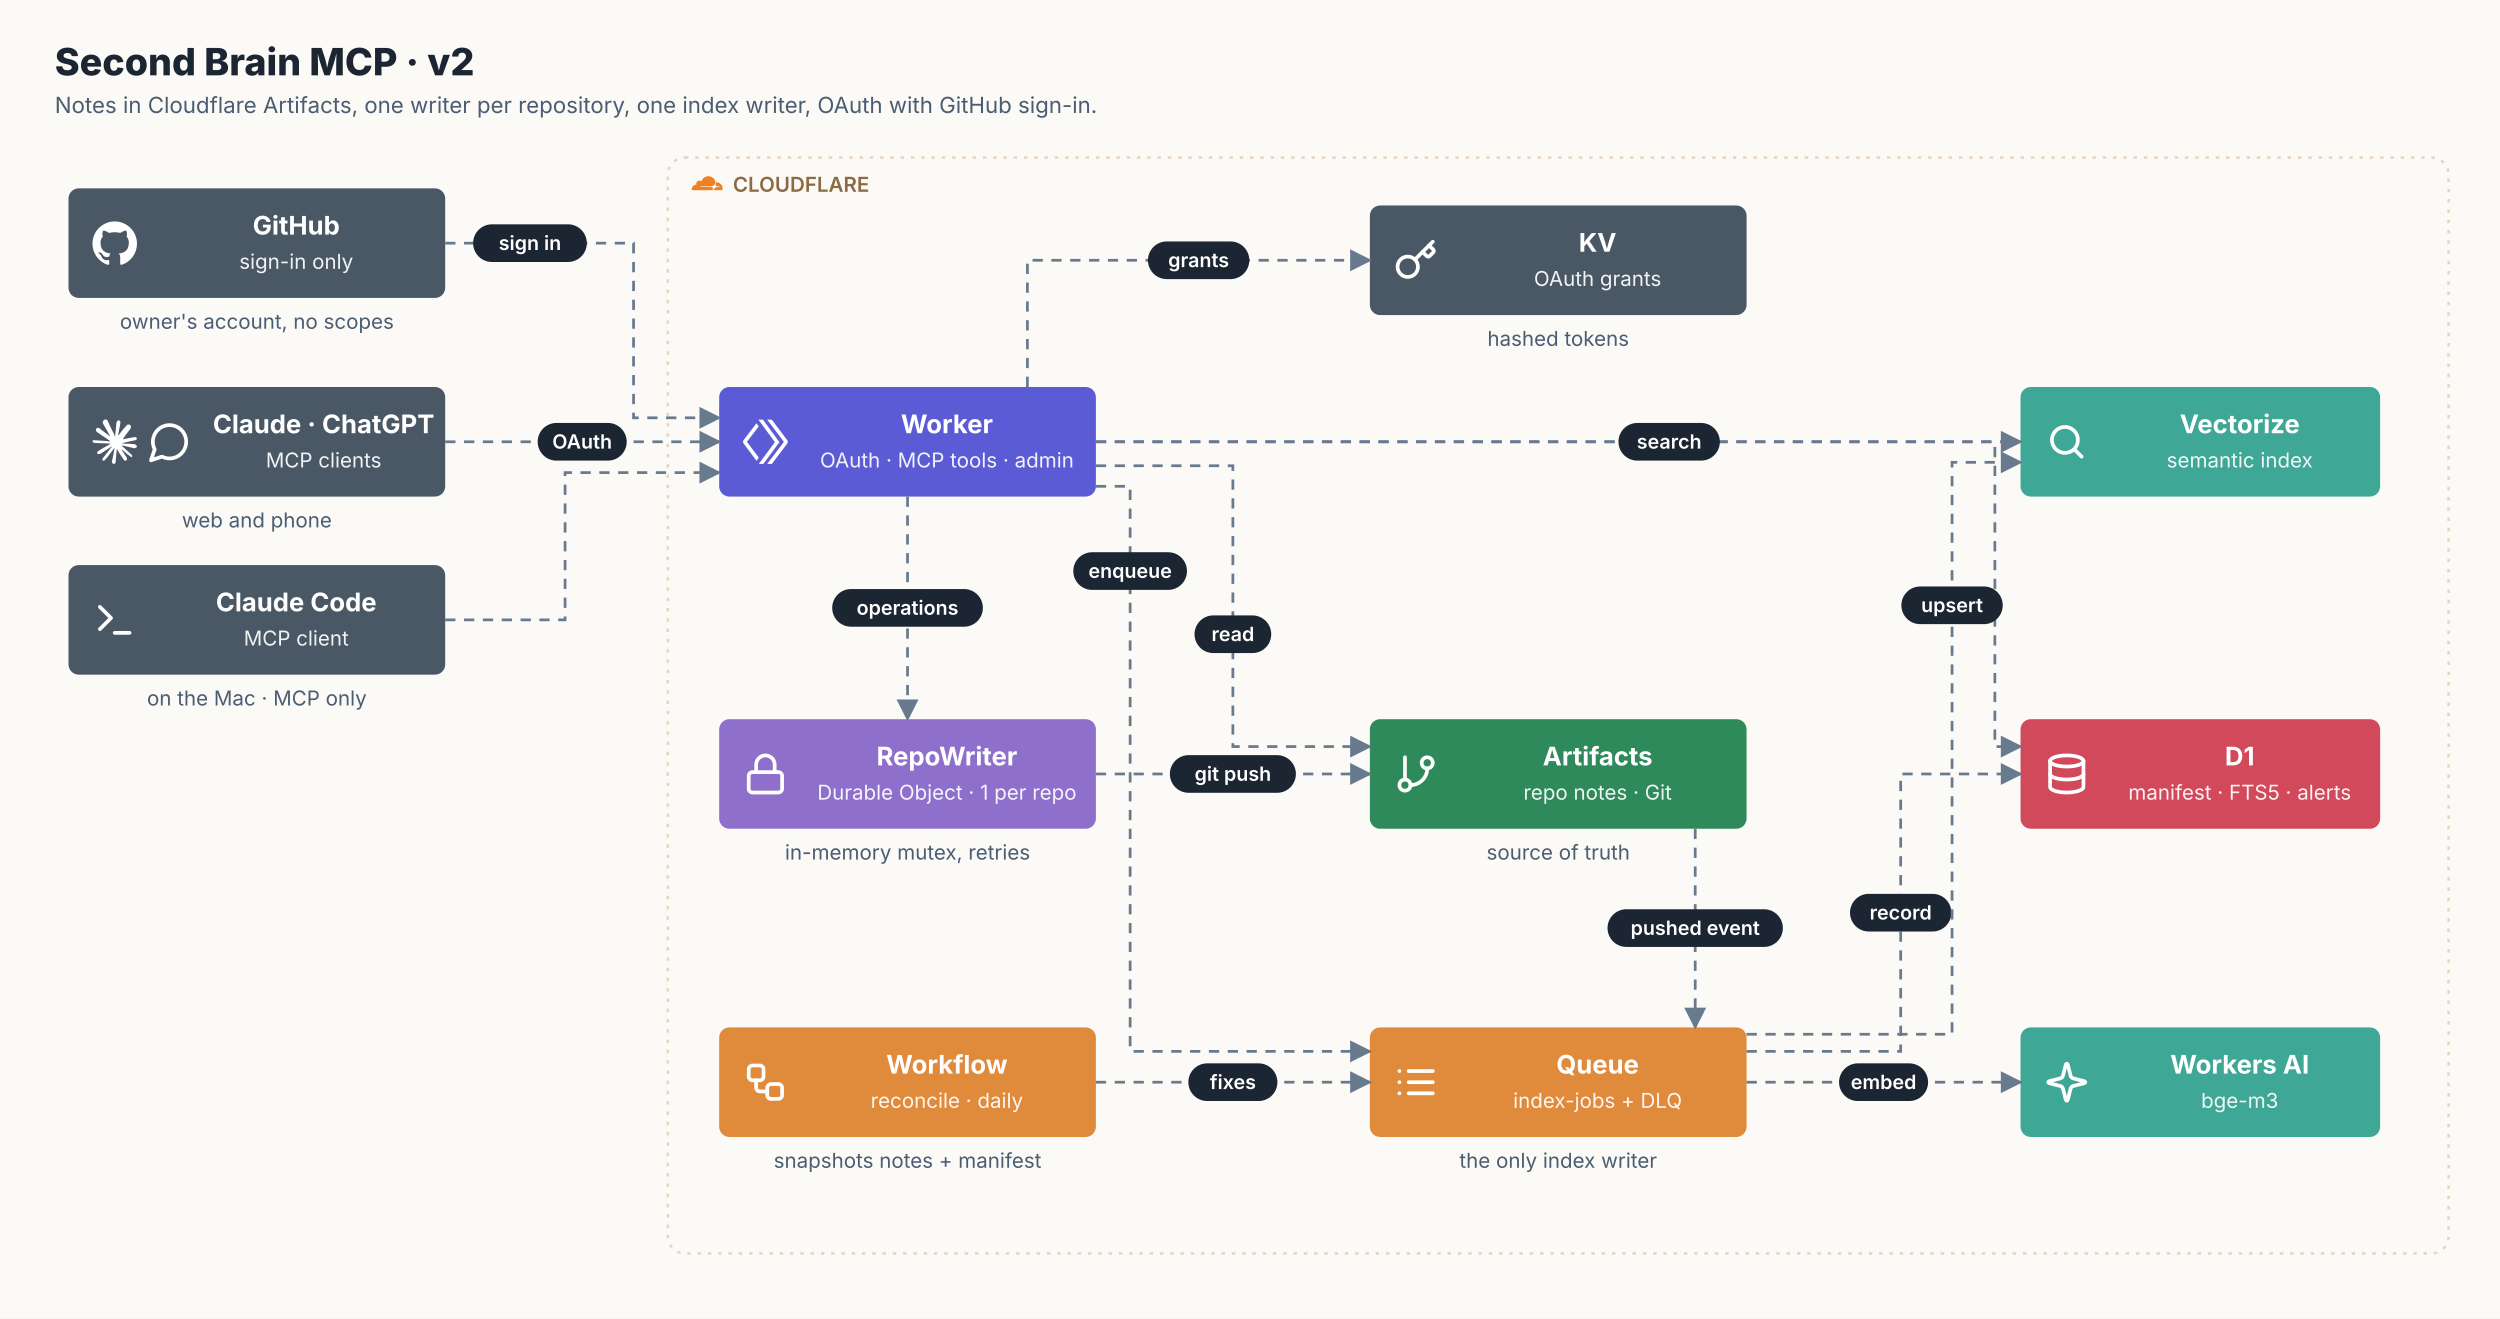
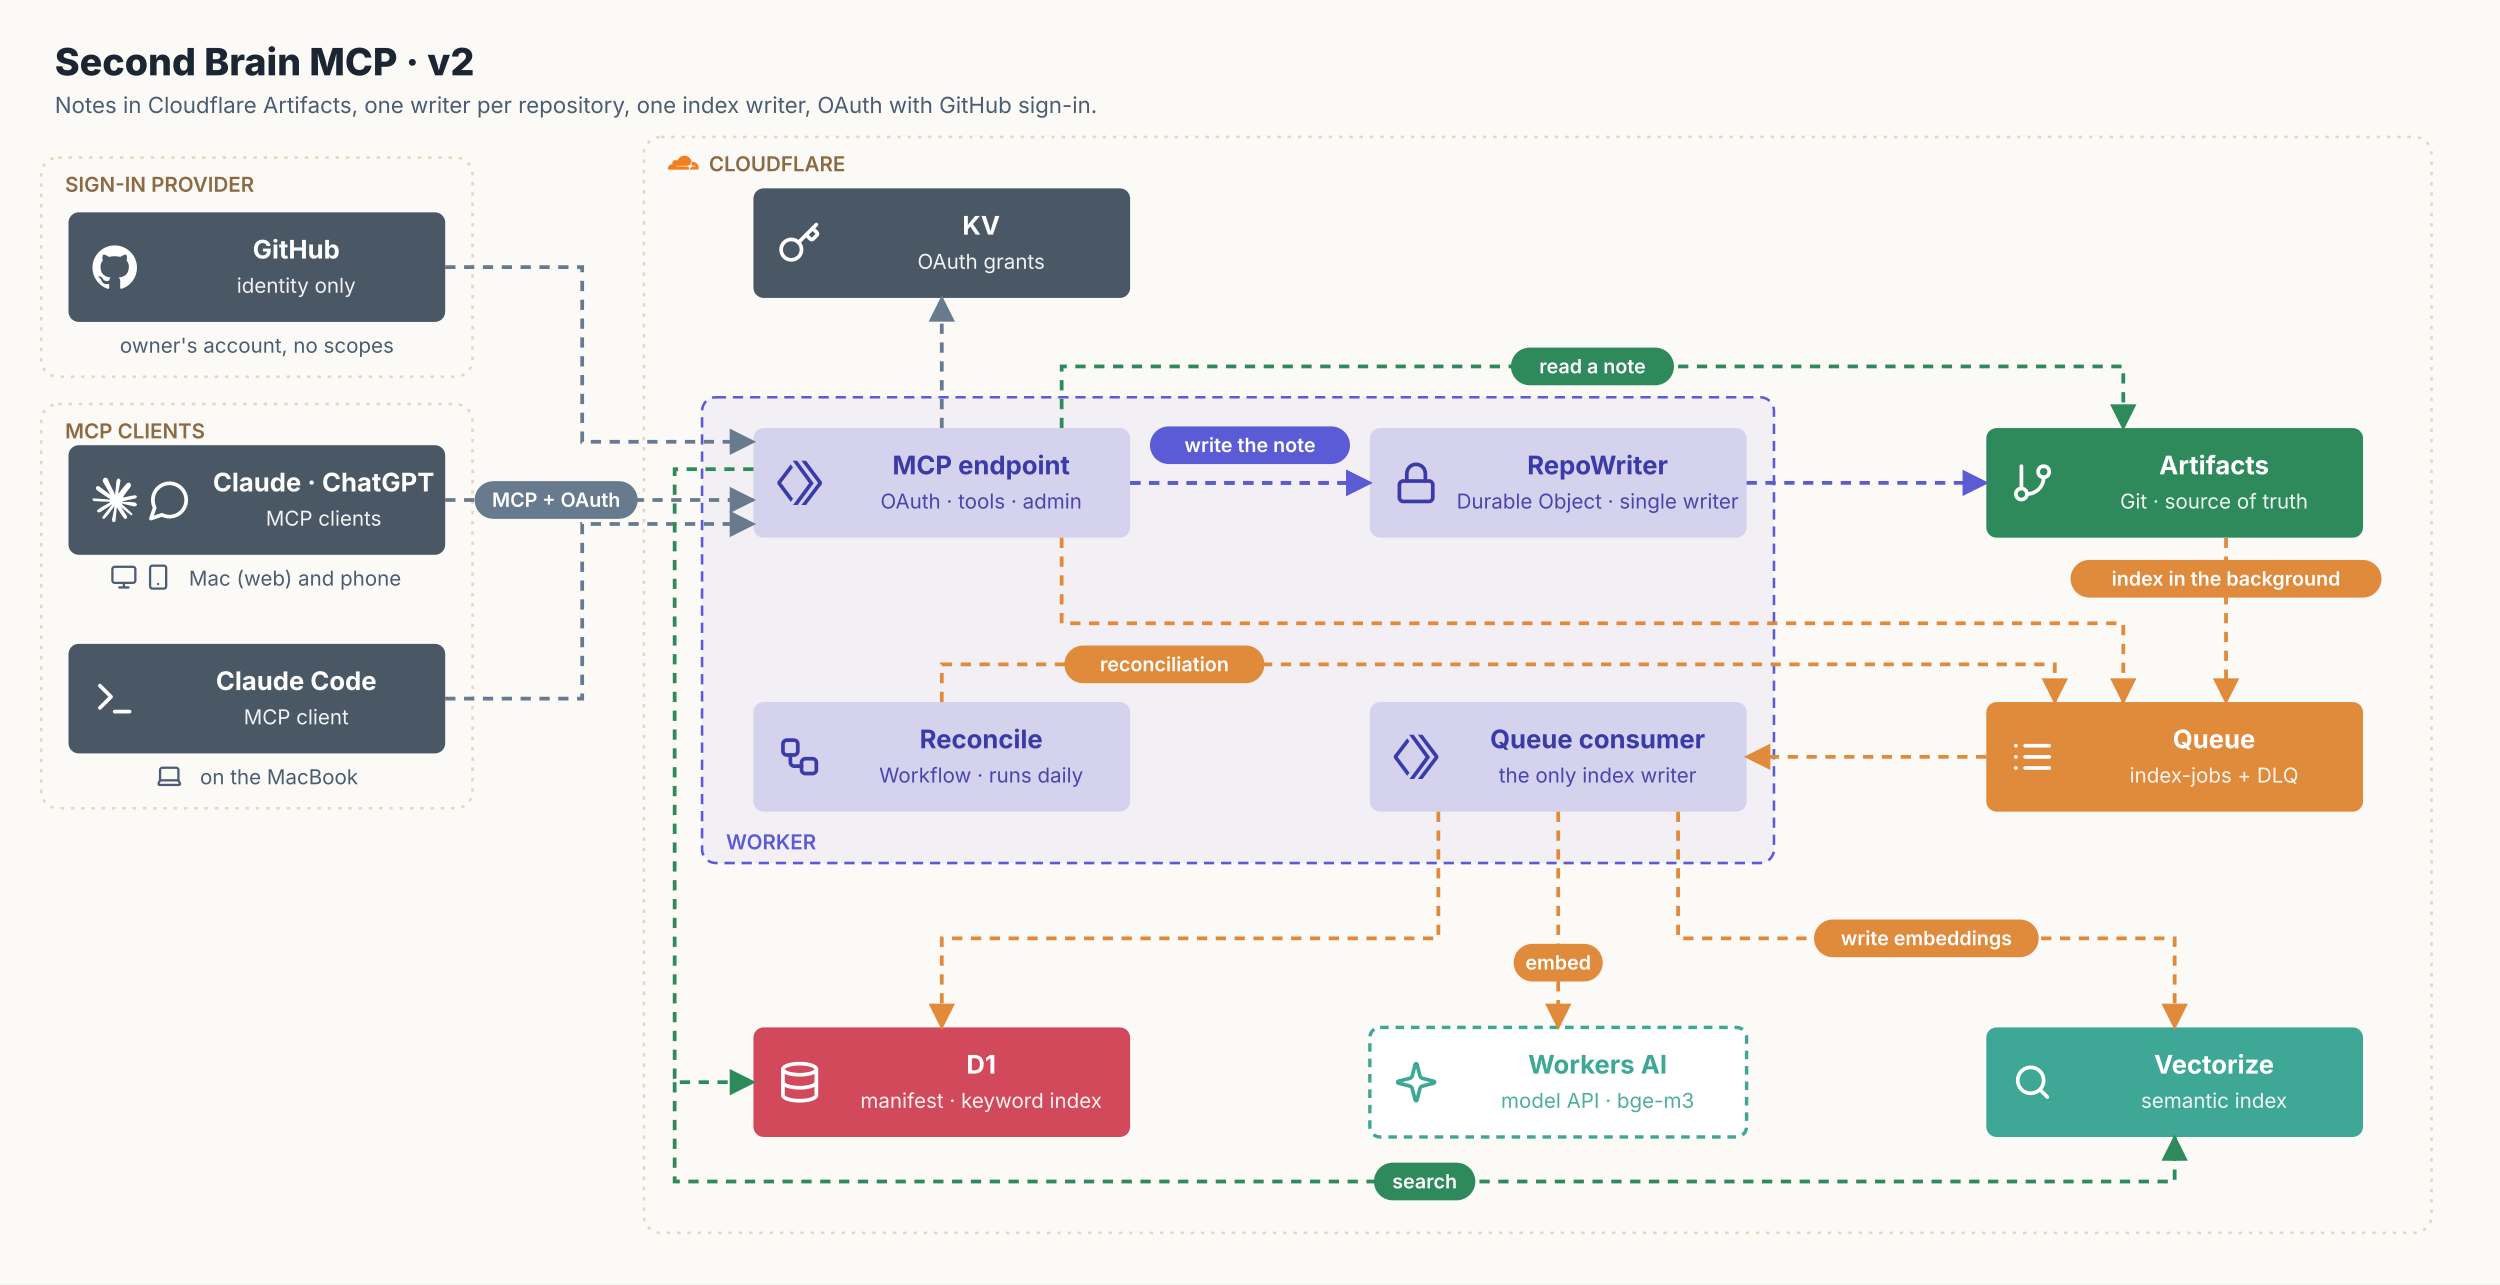
- <svg xmlns="http://www.w3.org/2000/svg" viewBox="0 0 1460 770" width="1460" height="770" font-family="Onest, Inter, system-ui, sans-serif">
+ <svg xmlns="http://www.w3.org/2000/svg" viewBox="0 0 1460 750" width="1460" height="750" font-family="Onest, Inter, system-ui, sans-serif">
  <defs>
    <marker id="m" viewBox="0 0 10 10" refX="9" refY="5" markerWidth="8" markerHeight="8" orient="auto-start-reverse">
      <path d="M0,0 L10,5 L0,10 z" fill="#677A8E" />
+     </marker>
+     <marker id="m-auth" viewBox="0 0 10 10" refX="9" refY="5" markerWidth="7" markerHeight="7" orient="auto-start-reverse">
+       <path d="M0,0 L10,5 L0,10 z" fill="#677A8E" />
+     </marker>
+     <marker id="m-write" viewBox="0 0 10 10" refX="9" refY="5" markerWidth="7" markerHeight="7" orient="auto-start-reverse">
+       <path d="M0,0 L10,5 L0,10 z" fill="#5B5BD6" />
+     </marker>
+     <marker id="m-index" viewBox="0 0 10 10" refX="9" refY="5" markerWidth="7" markerHeight="7" orient="auto-start-reverse">
+       <path d="M0,0 L10,5 L0,10 z" fill="#E08A3C" />
+     </marker>
+     <marker id="m-read" viewBox="0 0 10 10" refX="9" refY="5" markerWidth="7" markerHeight="7" orient="auto-start-reverse">
+       <path d="M0,0 L10,5 L0,10 z" fill="#2F8A5B" />
    </marker>
    <marker id="ms" viewBox="0 0 10 10" refX="9" refY="5" markerWidth="8" markerHeight="8" orient="auto-start-reverse">
      <path d="M0,0 L10,5 L0,10 z" fill="#677A8E" />
    </marker>
    <style>.t{fill:#fff;font-size:15px;font-weight:700}.s{fill:#fff;font-size:12px;opacity:.92}.c{fill:#4A5D72;font-size:12px}
.a{fill:none;stroke:#677A8E;stroke-width:1.6;stroke-dasharray:6 5}.p{fill:#fff;font-size:11.5px;font-weight:600}
- .h{fill:#1B2632;font-size:22px;font-weight:800}.hs{fill:#4A5D72;font-size:13px}.g{fill:none;stroke:#E6D5C1;stroke-width:1.5;stroke-dasharray:2 4}.gl{fill:#8C6A43;font-size:12px;font-weight:600}</style>
+ .h{fill:#1B2632;font-size:22px;font-weight:800}.hs{fill:#4A5D72;font-size:13px}.g{fill:none;stroke:#E6D5C1;stroke-width:1.5;stroke-dasharray:2 4}.gl{fill:#8C6A43;font-size:12px;font-weight:600}.lg{fill:#1B2632;font-size:13px;font-weight:600}.ft{font-size:12px;font-weight:700;letter-spacing:.06em}</style>
  </defs>
  <rect width="100%" height="100%" fill="#FCFAF7" />
  <text x="32" y="44" class="h">Second Brain MCP · v2</text>
  <text x="32" y="66" class="hs">Notes in Cloudflare Artifacts, one writer per repository, one index writer, OAuth with GitHub sign-in.</text>
-   <rect x="390" y="92" width="1040" height="640" rx="10" class="g" />
-   <path transform="translate(404,98) scale(0.75)" d="M16.509 16.845c.147-.507.091-.971-.155-1.315-.225-.316-.605-.499-1.062-.52l-8.659-.112a.156.156 0 0 1-.133-.071c-.028-.042-.035-.099-.021-.155.028-.084.112-.148.204-.156l8.736-.112c1.035-.049 2.16-.887 2.554-1.914l.499-1.301c.021-.056.029-.113.015-.168-.562-2.546-2.835-4.445-5.55-4.445-2.504 0-4.628 1.618-5.388 3.861-.493-.366-1.119-.562-1.794-.499-1.203.119-2.167 1.083-2.286 2.286-.028.31-.007.613.064.894C1.568 13.171 0 14.775 0 16.752c0 .175.014.351.035.527.014.083.084.147.169.147h15.981c.091 0 .176-.065.203-.155l.12-.427zm2.757-5.563c-.077 0-.161 0-.238.011-.057 0-.105.042-.127.098l-.338 1.174c-.147.507-.092.971.154 1.316.226.316.606.498 1.062.519l1.844.113c.056 0 .105.026.133.07.028.043.035.107.021.156-.028.084-.113.148-.204.155l-1.921.112c-1.041.049-2.158.887-2.553 1.914l-.141.358c-.028.071.021.142.099.142h6.598c.077 0 .147-.049.169-.126.112-.408.176-.837.176-1.28 0-2.603-2.125-4.727-4.734-4.727" fill="#F38020" />
-   <text x="428" y="112" class="gl">CLOUDFLARE</text>
-   <rect x="40" y="110" width="220" height="64" rx="6" fill="#4A5866" />
-   <path transform="translate(54,129) scale(1.083333)" d="M12 .297c-6.63 0-12 5.373-12 12 0 5.303 3.438 9.8 8.205 11.385.6.113.82-.258.82-.577 0-.285-.01-1.04-.015-2.04-3.338.724-4.042-1.61-4.042-1.61C4.422 18.07 3.633 17.7 3.633 17.7c-1.087-.744.084-.729.084-.729 1.205.084 1.838 1.236 1.838 1.236 1.07 1.835 2.809 1.305 3.495.998.108-.776.417-1.305.76-1.605-2.665-.3-5.466-1.332-5.466-5.93 0-1.31.465-2.38 1.235-3.22-.135-.303-.54-1.523.105-3.176 0 0 1.005-.322 3.3 1.23.96-.267 1.98-.399 3-.405 1.02.006 2.04.138 3 .405 2.28-1.552 3.285-1.23 3.285-1.23.645 1.653.24 2.873.12 3.176.765.84 1.23 1.91 1.23 3.22 0 4.61-2.805 5.625-5.475 5.92.42.36.81 1.096.81 2.22 0 1.606-.015 2.896-.015 3.286 0 .315.21.69.825.57C20.565 22.092 24 17.592 24 12.297c0-6.627-5.373-12-12-12" fill="#fff" />
-   <text x="173.0" y="137" text-anchor="middle" class="t">GitHub</text>
-   <text x="173.0" y="157" text-anchor="middle" class="s">sign-in only</text>
-   <text x="150.0" y="192" text-anchor="middle" class="c">owner's account, no scopes</text>
-   <rect x="40" y="226" width="220" height="64" rx="6" fill="#4A5866" />
-   <path transform="translate(54,245) scale(1.083333)" d="m4.714 15.956 4.717-2.647.079-.231-.079-.128h-.231l-.789-.049-2.696-.073-2.337-.097-2.265-.121-.571-.121-.534-.704.055-.352.48-.322.686.061 1.518.103 2.277.158 1.651.097 2.447.255h.389l.055-.158-.134-.097-.103-.097L6.973 9.836l-2.55-1.688-1.336-.971-.723-.492-.364-.461-.158-1.008.656-.723.88.061.225.061.892.686 1.906 1.475 2.489 1.834.364.303.146-.103.018-.073-.164-.273-1.354-2.447-1.445-2.489-.643-1.032-.17-.619c-.061-.255-.103-.467-.103-.729L6.287.134 6.7 0l.996.134.419.364.619 1.415 1.002 2.228 1.554 3.03.455.898.243.832.091.255h.158v-.146l.128-1.706.237-2.095.231-2.696.079-.759.376-.911.747-.492.583.279.48.686-.067.443-.285 1.852-.559 2.902-.364 1.943h.212l.243-.243.984-1.305 1.651-2.064.729-.82.85-.905.546-.431h1.032l.759 1.129-.34 1.166-1.062 1.348-.88 1.141-1.263 1.7-.789 1.36.073.109.188-.018 2.853-.607 1.542-.279 1.84-.316.832.389.091.395-.328.807-1.967.486-2.307.461-3.436.814-.043.03.049.061 1.548.146.662.036h1.621l3.018.225.789.522.474.638-.079.486-1.214.619-1.639-.389-3.825-.911-1.311-.328h-.182v.109l1.093 1.069 2.003 1.809 2.507 2.331.128.577-.322.455-.34-.049-2.204-1.657-.85-.747-1.925-1.621h-.128v.17l.443.65 2.344 3.521.121 1.081-.17.352-.607.212-.668-.121-1.372-1.925L14.38 17.959l-1.141-1.943-.14.079-.674 7.255-.316.37-.729.279-.607-.461-.322-.747.322-1.475.389-1.925.316-1.53.285-1.9.17-.631-.012-.043-.14.018-1.433 1.967-2.18 2.945-1.724 1.846-.413.164-.716-.37.067-.662.401-.589 2.386-3.036 1.439-1.882.929-1.087-.006-.158h-.055l-6.338 4.116-1.129.146-.486-.455.061-.747.231-.243 1.906-1.311Z" fill="#fff" />
-   <g transform="translate(86,245) scale(1.083333)" fill="none" stroke="#fff" stroke-width="2" stroke-linecap="round" stroke-linejoin="round">
+   <rect x="376" y="80" width="1044" height="640" rx="10" class="g" />
+   <path transform="translate(390,86) scale(0.75)" d="M16.509 16.845c.147-.507.091-.971-.155-1.315-.225-.316-.605-.499-1.062-.52l-8.659-.112a.156.156 0 0 1-.133-.071c-.028-.042-.035-.099-.021-.155.028-.084.112-.148.204-.156l8.736-.112c1.035-.049 2.16-.887 2.554-1.914l.499-1.301c.021-.056.029-.113.015-.168-.562-2.546-2.835-4.445-5.55-4.445-2.504 0-4.628 1.618-5.388 3.861-.493-.366-1.119-.562-1.794-.499-1.203.119-2.167 1.083-2.286 2.286-.028.31-.007.613.064.894C1.568 13.171 0 14.775 0 16.752c0 .175.014.351.035.527.014.083.084.147.169.147h15.981c.091 0 .176-.065.203-.155l.12-.427zm2.757-5.563c-.077 0-.161 0-.238.011-.057 0-.105.042-.127.098l-.338 1.174c-.147.507-.092.971.154 1.316.226.316.606.498 1.062.519l1.844.113c.056 0 .105.026.133.07.028.043.035.107.021.156-.028.084-.113.148-.204.155l-1.921.112c-1.041.049-2.158.887-2.553 1.914l-.141.358c-.028.071.021.142.099.142h6.598c.077 0 .147-.049.169-.126.112-.408.176-.837.176-1.28 0-2.603-2.125-4.727-4.734-4.727" fill="#F38020" />
+   <text x="414" y="100" class="gl">CLOUDFLARE</text>
+   <rect x="24" y="92" width="252" height="128" rx="10" class="g" />
+   <text x="38" y="112" class="gl">SIGN-IN PROVIDER</text>
+   <rect x="40" y="124" width="220" height="64" rx="6" fill="#4A5866" />
+   <path transform="translate(54,143) scale(1.083333)" d="M12 .297c-6.63 0-12 5.373-12 12 0 5.303 3.438 9.8 8.205 11.385.6.113.82-.258.82-.577 0-.285-.01-1.04-.015-2.04-3.338.724-4.042-1.61-4.042-1.61C4.422 18.07 3.633 17.7 3.633 17.7c-1.087-.744.084-.729.084-.729 1.205.084 1.838 1.236 1.838 1.236 1.07 1.835 2.809 1.305 3.495.998.108-.776.417-1.305.76-1.605-2.665-.3-5.466-1.332-5.466-5.93 0-1.31.465-2.38 1.235-3.22-.135-.303-.54-1.523.105-3.176 0 0 1.005-.322 3.3 1.23.96-.267 1.98-.399 3-.405 1.02.006 2.04.138 3 .405 2.28-1.552 3.285-1.23 3.285-1.23.645 1.653.24 2.873.12 3.176.765.84 1.23 1.91 1.23 3.22 0 4.61-2.805 5.625-5.475 5.92.42.36.81 1.096.81 2.22 0 1.606-.015 2.896-.015 3.286 0 .315.21.69.825.57C20.565 22.092 24 17.592 24 12.297c0-6.627-5.373-12-12-12" fill="#fff" />
+   <text x="173.0" y="151" text-anchor="middle" class="t" style="fill:#fff">GitHub</text>
+   <text x="173.0" y="171" text-anchor="middle" class="s" style="fill:#fff">identity only</text>
+   <text x="150.0" y="206" text-anchor="middle" class="c">owner's account, no scopes</text>
+   <rect x="24" y="236" width="252" height="236" rx="10" class="g" />
+   <text x="38" y="256" class="gl">MCP CLIENTS</text>
+   <rect x="40" y="260" width="220" height="64" rx="6" fill="#4A5866" />
+   <path transform="translate(54,279) scale(1.083333)" d="m4.714 15.956 4.717-2.647.079-.231-.079-.128h-.231l-.789-.049-2.696-.073-2.337-.097-2.265-.121-.571-.121-.534-.704.055-.352.48-.322.686.061 1.518.103 2.277.158 1.651.097 2.447.255h.389l.055-.158-.134-.097-.103-.097L6.973 9.836l-2.55-1.688-1.336-.971-.723-.492-.364-.461-.158-1.008.656-.723.88.061.225.061.892.686 1.906 1.475 2.489 1.834.364.303.146-.103.018-.073-.164-.273-1.354-2.447-1.445-2.489-.643-1.032-.17-.619c-.061-.255-.103-.467-.103-.729L6.287.134 6.7 0l.996.134.419.364.619 1.415 1.002 2.228 1.554 3.03.455.898.243.832.091.255h.158v-.146l.128-1.706.237-2.095.231-2.696.079-.759.376-.911.747-.492.583.279.48.686-.067.443-.285 1.852-.559 2.902-.364 1.943h.212l.243-.243.984-1.305 1.651-2.064.729-.82.85-.905.546-.431h1.032l.759 1.129-.34 1.166-1.062 1.348-.88 1.141-1.263 1.7-.789 1.36.073.109.188-.018 2.853-.607 1.542-.279 1.84-.316.832.389.091.395-.328.807-1.967.486-2.307.461-3.436.814-.043.03.049.061 1.548.146.662.036h1.621l3.018.225.789.522.474.638-.079.486-1.214.619-1.639-.389-3.825-.911-1.311-.328h-.182v.109l1.093 1.069 2.003 1.809 2.507 2.331.128.577-.322.455-.34-.049-2.204-1.657-.85-.747-1.925-1.621h-.128v.17l.443.65 2.344 3.521.121 1.081-.17.352-.607.212-.668-.121-1.372-1.925L14.38 17.959l-1.141-1.943-.14.079-.674 7.255-.316.37-.729.279-.607-.461-.322-.747.322-1.475.389-1.925.316-1.53.285-1.9.17-.631-.012-.043-.14.018-1.433 1.967-2.18 2.945-1.724 1.846-.413.164-.716-.37.067-.662.401-.589 2.386-3.036 1.439-1.882.929-1.087-.006-.158h-.055l-6.338 4.116-1.129.146-.486-.455.061-.747.231-.243 1.906-1.311Z" fill="#fff" />
+   <g transform="translate(86,279) scale(1.083333)" fill="none" stroke="#fff" stroke-width="2" stroke-linecap="round" stroke-linejoin="round">
    <path d="M7.9 20A9 9 0 1 0 4 16.1L2 22z" />
  </g>
-   <text x="189.0" y="253" text-anchor="middle" class="t">Claude · ChatGPT</text>
-   <text x="189.0" y="273" text-anchor="middle" class="s">MCP clients</text>
-   <text x="150.0" y="308" text-anchor="middle" class="c">web and phone</text>
-   <rect x="40" y="330" width="220" height="64" rx="6" fill="#4A5866" />
-   <g transform="translate(54,349) scale(1.083333)" fill="none" stroke="#fff" stroke-width="2" stroke-linecap="round" stroke-linejoin="round">
+   <text x="189.0" y="287" text-anchor="middle" class="t" style="fill:#fff">Claude · ChatGPT</text>
+   <text x="189.0" y="307" text-anchor="middle" class="s" style="fill:#fff">MCP clients</text>
+   <g transform="translate(64.3,329) scale(0.67)" fill="none" stroke="#4A5D72" stroke-width="2" stroke-linecap="round" stroke-linejoin="round">
+     <rect width="20" height="14" x="2" y="3" rx="2" />
+     <path d="M8 21h8M12 17v4" />
+   </g>
+   <g transform="translate(84.3,329) scale(0.67)" fill="none" stroke="#4A5D72" stroke-width="2" stroke-linecap="round" stroke-linejoin="round">
+     <rect width="14" height="20" x="5" y="2" rx="2" ry="2" />
+     <path d="M12 18h.01" />
+   </g>
+   <text x="110.3" y="342" class="c">Mac (web) and phone</text>
+   <rect x="40" y="376" width="220" height="64" rx="6" fill="#4A5866" />
+   <g transform="translate(54,395) scale(1.083333)" fill="none" stroke="#fff" stroke-width="2" stroke-linecap="round" stroke-linejoin="round">
    <path d="m4 17 6-6-6-6" />
    <path d="M12 19h8" />
  </g>
-   <text x="173.0" y="357" text-anchor="middle" class="t">Claude Code</text>
-   <text x="173.0" y="377" text-anchor="middle" class="s">MCP client</text>
-   <text x="150.0" y="412" text-anchor="middle" class="c">on the Mac · MCP only</text>
-   <rect x="420" y="226" width="220" height="64" rx="6" fill="#5B5BD6" />
-   <path transform="translate(434,245) scale(1.083333)" d="m8.213.063 8.879 12.136-8.67 11.739h2.476l8.665-11.735-8.89-12.14Zm4.728 0 9.02 11.992-9.018 11.883h2.496L24 12.656v-1.199L15.434.063ZM7.178 2.02.01 11.398l-.01 1.2 7.203 9.644 1.238-1.676-6.396-8.556 6.361-8.313Z" fill="#fff" />
-   <text x="553.0" y="253" text-anchor="middle" class="t">Worker</text>
-   <text x="553.0" y="273" text-anchor="middle" class="s">OAuth · MCP tools · admin</text>
-   <rect x="420" y="420" width="220" height="64" rx="6" fill="#8E6FCB" />
-   <g transform="translate(434,439) scale(1.083333)" fill="none" stroke="#fff" stroke-width="2" stroke-linecap="round" stroke-linejoin="round">
-     <rect width="18" height="11" x="3" y="11" rx="2" />
-     <path d="M7 11V7a5 5 0 0 1 10 0v4" />
+   <text x="173.0" y="403" text-anchor="middle" class="t" style="fill:#fff">Claude Code</text>
+   <text x="173.0" y="423" text-anchor="middle" class="s" style="fill:#fff">MCP client</text>
+   <g transform="translate(90.8,445) scale(0.67)" fill="none" stroke="#4A5D72" stroke-width="2" stroke-linecap="round" stroke-linejoin="round">
+     <path d="M20 16V7a2 2 0 0 0-2-2H6a2 2 0 0 0-2 2v9m16 0H4m16 0 1.28 2.55a1 1 0 0 1-.9 1.45H3.62a1 1 0 0 1-.9-1.45L4 16" />
  </g>
-   <text x="553.0" y="447" text-anchor="middle" class="t">RepoWriter</text>
-   <text x="553.0" y="467" text-anchor="middle" class="s">Durable Object · 1 per repo</text>
-   <text x="530.0" y="502" text-anchor="middle" class="c">in-memory mutex, retries</text>
-   <rect x="420" y="600" width="220" height="64" rx="6" fill="#E08A3C" />
-   <g transform="translate(434,619) scale(1.083333)" fill="none" stroke="#fff" stroke-width="2" stroke-linecap="round" stroke-linejoin="round">
-     <rect width="8" height="8" x="3" y="3" rx="2" />
-     <path d="M7 11v4a2 2 0 0 0 2 2h4" />
-     <rect width="8" height="8" x="13" y="13" rx="2" />
-   </g>
-   <text x="553.0" y="627" text-anchor="middle" class="t">Workflow</text>
-   <text x="553.0" y="647" text-anchor="middle" class="s">reconcile · daily</text>
-   <text x="530.0" y="682" text-anchor="middle" class="c">snapshots notes + manifest</text>
-   <rect x="800" y="120" width="220" height="64" rx="6" fill="#4A5866" />
-   <g transform="translate(814,139) scale(1.083333)" fill="none" stroke="#fff" stroke-width="2" stroke-linecap="round" stroke-linejoin="round">
+   <text x="116.8" y="458" class="c">on the MacBook</text>
+   <rect x="440" y="110" width="220" height="64" rx="6" fill="#4A5866" />
+   <g transform="translate(454,129) scale(1.083333)" fill="none" stroke="#fff" stroke-width="2" stroke-linecap="round" stroke-linejoin="round">
    <path d="m15.5 7.5 2.3 2.3a1 1 0 0 0 1.4 0l2.1-2.1a1 1 0 0 0 0-1.4L19 4" />
    <path d="m21 2-9.6 9.6" />
    <circle cx="7.5" cy="15.5" r="5.5" />
  </g>
-   <text x="933.0" y="147" text-anchor="middle" class="t">KV</text>
-   <text x="933.0" y="167" text-anchor="middle" class="s">OAuth grants</text>
-   <text x="910.0" y="202" text-anchor="middle" class="c">hashed tokens</text>
-   <rect x="800" y="420" width="220" height="64" rx="6" fill="#2F8A5B" />
-   <g transform="translate(814,439) scale(1.083333)" fill="none" stroke="#fff" stroke-width="2" stroke-linecap="round" stroke-linejoin="round">
+   <text x="573.0" y="137" text-anchor="middle" class="t" style="fill:#fff">KV</text>
+   <text x="573.0" y="157" text-anchor="middle" class="s" style="fill:#fff">OAuth grants</text>
+   <rect x="410" y="232" width="626" height="272" rx="8" fill="#5B5BD6" fill-opacity="0.06" stroke="#5B5BD6" stroke-width="1.5" stroke-dasharray="6 4" />
+   <text x="424" y="496" class="gl" style="fill:#5B5BD6">WORKER</text>
+   <rect x="440" y="250" width="220" height="64" rx="6" fill="#5B5BD6" fill-opacity="0.2" />
+   <path transform="translate(454,269) scale(1.083333)" d="m8.213.063 8.879 12.136-8.67 11.739h2.476l8.665-11.735-8.89-12.14Zm4.728 0 9.02 11.992-9.018 11.883h2.496L24 12.656v-1.199L15.434.063ZM7.178 2.02.01 11.398l-.01 1.2 7.203 9.644 1.238-1.676-6.396-8.556 6.361-8.313Z" fill="#3B3BA8" />
+   <text x="573.0" y="277" text-anchor="middle" class="t" style="fill:#3B3BA8">MCP endpoint</text>
+   <text x="573.0" y="297" text-anchor="middle" class="s" style="fill:#3B3BA8">OAuth · tools · admin</text>
+   <rect x="800" y="250" width="220" height="64" rx="6" fill="#5B5BD6" fill-opacity="0.2" />
+   <g transform="translate(814,269) scale(1.083333)" fill="none" stroke="#3B3BA8" stroke-width="2" stroke-linecap="round" stroke-linejoin="round">
+     <rect width="18" height="11" x="3" y="11" rx="2" />
+     <path d="M7 11V7a5 5 0 0 1 10 0v4" />
+   </g>
+   <text x="933.0" y="277" text-anchor="middle" class="t" style="fill:#3B3BA8">RepoWriter</text>
+   <text x="933.0" y="297" text-anchor="middle" class="s" style="fill:#3B3BA8">Durable Object · single writer</text>
+   <rect x="1160" y="250" width="220" height="64" rx="6" fill="#2F8A5B" />
+   <g transform="translate(1174,269) scale(1.083333)" fill="none" stroke="#fff" stroke-width="2" stroke-linecap="round" stroke-linejoin="round">
    <path d="M6 3v12" />
    <circle cx="18" cy="6" r="3" />
    <circle cx="6" cy="18" r="3" />
    <path d="M18 9a9 9 0 0 1-9 9" />
  </g>
-   <text x="933.0" y="447" text-anchor="middle" class="t">Artifacts</text>
-   <text x="933.0" y="467" text-anchor="middle" class="s">repo notes · Git</text>
-   <text x="910.0" y="502" text-anchor="middle" class="c">source of truth</text>
-   <rect x="800" y="600" width="220" height="64" rx="6" fill="#E08A3C" />
-   <g transform="translate(814,619) scale(1.083333)" fill="none" stroke="#fff" stroke-width="2" stroke-linecap="round" stroke-linejoin="round">
+   <text x="1293.0" y="277" text-anchor="middle" class="t" style="fill:#fff">Artifacts</text>
+   <text x="1293.0" y="297" text-anchor="middle" class="s" style="fill:#fff">Git · source of truth</text>
+   <rect x="440" y="410" width="220" height="64" rx="6" fill="#5B5BD6" fill-opacity="0.2" />
+   <g transform="translate(454,429) scale(1.083333)" fill="none" stroke="#3B3BA8" stroke-width="2" stroke-linecap="round" stroke-linejoin="round">
+     <rect width="8" height="8" x="3" y="3" rx="2" />
+     <path d="M7 11v4a2 2 0 0 0 2 2h4" />
+     <rect width="8" height="8" x="13" y="13" rx="2" />
+   </g>
+   <text x="573.0" y="437" text-anchor="middle" class="t" style="fill:#3B3BA8">Reconcile</text>
+   <text x="573.0" y="457" text-anchor="middle" class="s" style="fill:#3B3BA8">Workflow · runs daily</text>
+   <rect x="800" y="410" width="220" height="64" rx="6" fill="#5B5BD6" fill-opacity="0.2" />
+   <path transform="translate(814,429) scale(1.083333)" d="m8.213.063 8.879 12.136-8.67 11.739h2.476l8.665-11.735-8.89-12.14Zm4.728 0 9.02 11.992-9.018 11.883h2.496L24 12.656v-1.199L15.434.063ZM7.178 2.02.01 11.398l-.01 1.2 7.203 9.644 1.238-1.676-6.396-8.556 6.361-8.313Z" fill="#3B3BA8" />
+   <text x="933.0" y="437" text-anchor="middle" class="t" style="fill:#3B3BA8">Queue consumer</text>
+   <text x="933.0" y="457" text-anchor="middle" class="s" style="fill:#3B3BA8">the only index writer</text>
+   <rect x="1160" y="410" width="220" height="64" rx="6" fill="#E08A3C" />
+   <g transform="translate(1174,429) scale(1.083333)" fill="none" stroke="#fff" stroke-width="2" stroke-linecap="round" stroke-linejoin="round">
    <path d="M8 6h13M8 12h13M8 18h13M3 6h.01M3 12h.01M3 18h.01" />
  </g>
-   <text x="933.0" y="627" text-anchor="middle" class="t">Queue</text>
-   <text x="933.0" y="647" text-anchor="middle" class="s">index-jobs + DLQ</text>
-   <text x="910.0" y="682" text-anchor="middle" class="c">the only index writer</text>
-   <rect x="1180" y="226" width="210" height="64" rx="6" fill="#3FA796" />
-   <g transform="translate(1194,245) scale(1.083333)" fill="none" stroke="#fff" stroke-width="2" stroke-linecap="round" stroke-linejoin="round">
-     <circle cx="11" cy="11" r="7" />
-     <path d="m20 20-3.5-3.5" />
-   </g>
-   <text x="1308.0" y="253" text-anchor="middle" class="t">Vectorize</text>
-   <text x="1308.0" y="273" text-anchor="middle" class="s">semantic index</text>
-   <rect x="1180" y="420" width="210" height="64" rx="6" fill="#D1495B" />
-   <g transform="translate(1194,439) scale(1.083333)" fill="none" stroke="#fff" stroke-width="2" stroke-linecap="round" stroke-linejoin="round">
+   <text x="1293.0" y="437" text-anchor="middle" class="t" style="fill:#fff">Queue</text>
+   <text x="1293.0" y="457" text-anchor="middle" class="s" style="fill:#fff">index-jobs + DLQ</text>
+   <rect x="440" y="600" width="220" height="64" rx="6" fill="#D1495B" />
+   <g transform="translate(454,619) scale(1.083333)" fill="none" stroke="#fff" stroke-width="2" stroke-linecap="round" stroke-linejoin="round">
    <ellipse cx="12" cy="5" rx="9" ry="3" />
    <path d="M3 5v14a9 3 0 0 0 18 0V5" />
    <path d="M3 12a9 3 0 0 0 18 0" />
  </g>
-   <text x="1308.0" y="447" text-anchor="middle" class="t">D1</text>
-   <text x="1308.0" y="467" text-anchor="middle" class="s">manifest · FTS5 · alerts</text>
-   <rect x="1180" y="600" width="210" height="64" rx="6" fill="#3FA796" />
-   <g transform="translate(1194,619) scale(1.083333)" fill="none" stroke="#fff" stroke-width="2" stroke-linecap="round" stroke-linejoin="round">
+   <text x="573.0" y="627" text-anchor="middle" class="t" style="fill:#fff">D1</text>
+   <text x="573.0" y="647" text-anchor="middle" class="s" style="fill:#fff">manifest · keyword index</text>
+   <rect x="800" y="600" width="220" height="64" rx="6" fill="#fff" stroke="#3FA796" stroke-width="2" stroke-dasharray="5 4" />
+   <g transform="translate(814,619) scale(1.083333)" fill="none" stroke="#3FA796" stroke-width="2" stroke-linecap="round" stroke-linejoin="round">
    <path d="M9.94 15.5A2 2 0 0 0 8.5 14.06l-6.14-1.58a.5.5 0 0 1 0-.96L8.5 9.94A2 2 0 0 0 9.94 8.5l1.58-6.14a.5.5 0 0 1 .96 0L14.06 8.5a2 2 0 0 0 1.44 1.44l6.14 1.58a.5.5 0 0 1 0 .96l-6.14 1.58a2 2 0 0 0-1.44 1.44l-1.58 6.14a.5.5 0 0 1-.96 0z" />
  </g>
-   <text x="1308.0" y="627" text-anchor="middle" class="t">Workers AI</text>
-   <text x="1308.0" y="647" text-anchor="middle" class="s">bge-m3</text>
-   <path d="M260,258 L420,258" class="a" marker-end="url(#m)" />
-   <rect x="314.0" y="247.0" width="52.0" height="22" rx="11" fill="#1B2632" />
-   <text x="340.0" y="262.0" text-anchor="middle" class="p">OAuth</text>
-   <path d="M260,362 L330,362 L330,276 L420,276" class="a" marker-end="url(#m)" />
-   <path d="M260,142 L370,142 L370,244 L420,244" class="a" marker-end="url(#m)" />
-   <rect x="276.3" y="131.0" width="66.4" height="22" rx="11" fill="#1B2632" />
-   <text x="309.5" y="146.0" text-anchor="middle" class="p">sign in</text>
-   <path d="M600,226 L600,152 L800,152" class="a" marker-end="url(#m)" />
-   <rect x="670.4" y="141.0" width="59.2" height="22" rx="11" fill="#1B2632" />
-   <text x="700.0" y="156.0" text-anchor="middle" class="p">grants</text>
-   <path d="M640,258 L1165,258 L1165,436 L1180,436" class="a" marker-end="url(#m)" />
-   <path d="M640,258 L1180,258" class="a" marker-end="url(#m)" />
-   <rect x="945.2" y="247.0" width="59.2" height="22" rx="11" fill="#1B2632" />
-   <text x="974.8" y="262.0" text-anchor="middle" class="p">search</text>
-   <path d="M640,272 L720,272 L720,436 L800,436" class="a" marker-end="url(#m)" />
-   <rect x="697.6" y="359.4" width="44.8" height="22" rx="11" fill="#1B2632" />
-   <text x="720.0" y="374.4" text-anchor="middle" class="p">read</text>
-   <path d="M640,284 L660,284 L660,614 L800,614" class="a" marker-end="url(#m)" />
-   <rect x="626.8" y="322.5" width="66.4" height="22" rx="11" fill="#1B2632" />
-   <text x="660.0" y="337.5" text-anchor="middle" class="p">enqueue</text>
-   <path d="M530,290 L530,420" class="a" marker-end="url(#m)" />
-   <rect x="486.0" y="344.0" width="88.0" height="22" rx="11" fill="#1B2632" />
-   <text x="530.0" y="359.0" text-anchor="middle" class="p">operations</text>
-   <path d="M640,452 L800,452" class="a" marker-end="url(#m)" />
-   <rect x="683.2" y="441.0" width="73.6" height="22" rx="11" fill="#1B2632" />
-   <text x="720.0" y="456.0" text-anchor="middle" class="p">git push</text>
-   <path d="M990,484 L990,600" class="a" marker-end="url(#m)" />
-   <rect x="938.8" y="531.0" width="102.4" height="22" rx="11" fill="#1B2632" />
-   <text x="990.0" y="546.0" text-anchor="middle" class="p">pushed event</text>
-   <path d="M640,632 L800,632" class="a" marker-end="url(#m)" />
-   <rect x="694.0" y="621.0" width="52.0" height="22" rx="11" fill="#1B2632" />
-   <text x="720.0" y="636.0" text-anchor="middle" class="p">fixes</text>
-   <path d="M1020,632 L1180,632" class="a" marker-end="url(#m)" />
-   <rect x="1074.0" y="621.0" width="52.0" height="22" rx="11" fill="#1B2632" />
-   <text x="1100.0" y="636.0" text-anchor="middle" class="p">embed</text>
-   <path d="M1020,614 L1110,614 L1110,452 L1180,452" class="a" marker-end="url(#m)" />
-   <rect x="1080.4" y="522.0" width="59.2" height="22" rx="11" fill="#1B2632" />
-   <text x="1110.0" y="537.0" text-anchor="middle" class="p">record</text>
-   <path d="M1020,604 L1140,604 L1140,270 L1180,270" class="a" marker-end="url(#m)" />
-   <rect x="1110.4" y="342.5" width="59.2" height="22" rx="11" fill="#1B2632" />
-   <text x="1140.0" y="357.5" text-anchor="middle" class="p">upsert</text>
+   <text x="933.0" y="627" text-anchor="middle" class="t" style="fill:#3FA796">Workers AI</text>
+   <text x="933.0" y="647" text-anchor="middle" class="s" style="fill:#3FA796">model API · bge-m3</text>
+   <rect x="1160" y="600" width="220" height="64" rx="6" fill="#3FA796" />
+   <g transform="translate(1174,619) scale(1.083333)" fill="none" stroke="#fff" stroke-width="2" stroke-linecap="round" stroke-linejoin="round">
+     <circle cx="11" cy="11" r="7" />
+     <path d="m20 20-3.5-3.5" />
+   </g>
+   <text x="1293.0" y="627" text-anchor="middle" class="t" style="fill:#fff">Vectorize</text>
+   <text x="1293.0" y="647" text-anchor="middle" class="s" style="fill:#fff">semantic index</text>
+   <path d="M260,156 L340,156 L340,258 L440,258" class="a" style="stroke:#677A8E;stroke-width:2.2" marker-end="url(#m-auth)" />
+   <path d="M260,292 L440,292" class="a" style="stroke:#677A8E;stroke-width:2.2" marker-end="url(#m-auth)" />
+   <rect x="277.2" y="281.0" width="95.2" height="22" rx="11" fill="#677A8E" />
+   <text x="324.8" y="296.0" text-anchor="middle" class="p">MCP + OAuth</text>
+   <path d="M260,408 L340,408 L340,306 L440,306" class="a" style="stroke:#677A8E;stroke-width:2.2" marker-end="url(#m-auth)" />
+   <path d="M550,250 L550,174" class="a" style="stroke:#677A8E;stroke-width:2.2" marker-end="url(#m-auth)" />
+   <path d="M660,282 L800,282" class="a" style="stroke:#5B5BD6;stroke-width:2.2" marker-end="url(#m-write)" />
+   <path d="M660,282 L800,282" class="a" style="stroke:#5B5BD6;stroke-width:2.2" marker-end="url(#m-write)" />
+   <rect x="671.6" y="249.0" width="116.8" height="22" rx="11" fill="#5B5BD6" />
+   <text x="730.0" y="264.0" text-anchor="middle" class="p">write the note</text>
+   <path d="M1020,282 L1160,282" class="a" style="stroke:#5B5BD6;stroke-width:2.2" marker-end="url(#m-write)" />
+   <path d="M620,314 L620,364 L1240,364 L1240,410" class="a" style="stroke:#E08A3C;stroke-width:2.2" marker-end="url(#m-index)" />
+   <path d="M1300,314 L1300,410" class="a" style="stroke:#E08A3C;stroke-width:2.2" marker-end="url(#m-index)" />
+   <rect x="1209.2" y="327.0" width="181.6" height="22" rx="11" fill="#E08A3C" />
+   <text x="1300.0" y="342.0" text-anchor="middle" class="p">index in the background</text>
+   <path d="M550,410 L550,388 L1200,388 L1200,410" class="a" style="stroke:#E08A3C;stroke-width:2.2" marker-end="url(#m-index)" />
+   <rect x="621.6" y="377.0" width="116.8" height="22" rx="11" fill="#E08A3C" />
+   <text x="680.0" y="392.0" text-anchor="middle" class="p">reconciliation</text>
+   <path d="M1160,442 L1020,442" class="a" style="stroke:#E08A3C;stroke-width:2.2" marker-end="url(#m-index)" />
+   <path d="M840,474 L840,548 L550,548 L550,600" class="a" style="stroke:#E08A3C;stroke-width:2.2" marker-end="url(#m-index)" />
+   <path d="M910,474 L910,600" class="a" style="stroke:#E08A3C;stroke-width:2.2" marker-end="url(#m-index)" />
+   <rect x="884.0" y="551.2" width="52.0" height="22" rx="11" fill="#E08A3C" />
+   <text x="910.0" y="566.2" text-anchor="middle" class="p">embed</text>
+   <path d="M980,474 L980,548 L1270,548 L1270,600" class="a" style="stroke:#E08A3C;stroke-width:2.2" marker-end="url(#m-index)" />
+   <rect x="1059.4" y="537.0" width="131.2" height="22" rx="11" fill="#E08A3C" />
+   <text x="1125.0" y="552.0" text-anchor="middle" class="p">write embeddings</text>
+   <path d="M620,250 L620,214 L1240,214 L1240,250" class="a" style="stroke:#2F8A5B;stroke-width:2.2" marker-end="url(#m-read)" />
+   <rect x="882.4" y="203.0" width="95.2" height="22" rx="11" fill="#2F8A5B" />
+   <text x="930.0" y="218.0" text-anchor="middle" class="p">read a note</text>
+   <path d="M440,274 L394,274 L394,632 L440,632" class="a" style="stroke:#2F8A5B;stroke-width:2.2" marker-end="url(#m-read)" />
+   <path d="M394,632 L394,690 L1270,690 L1270,664" class="a" style="stroke:#2F8A5B;stroke-width:2.2" marker-end="url(#m-read)" />
+   <rect x="802.4" y="679.0" width="59.2" height="22" rx="11" fill="#2F8A5B" />
+   <text x="832.0" y="694.0" text-anchor="middle" class="p">search</text>
</svg>
